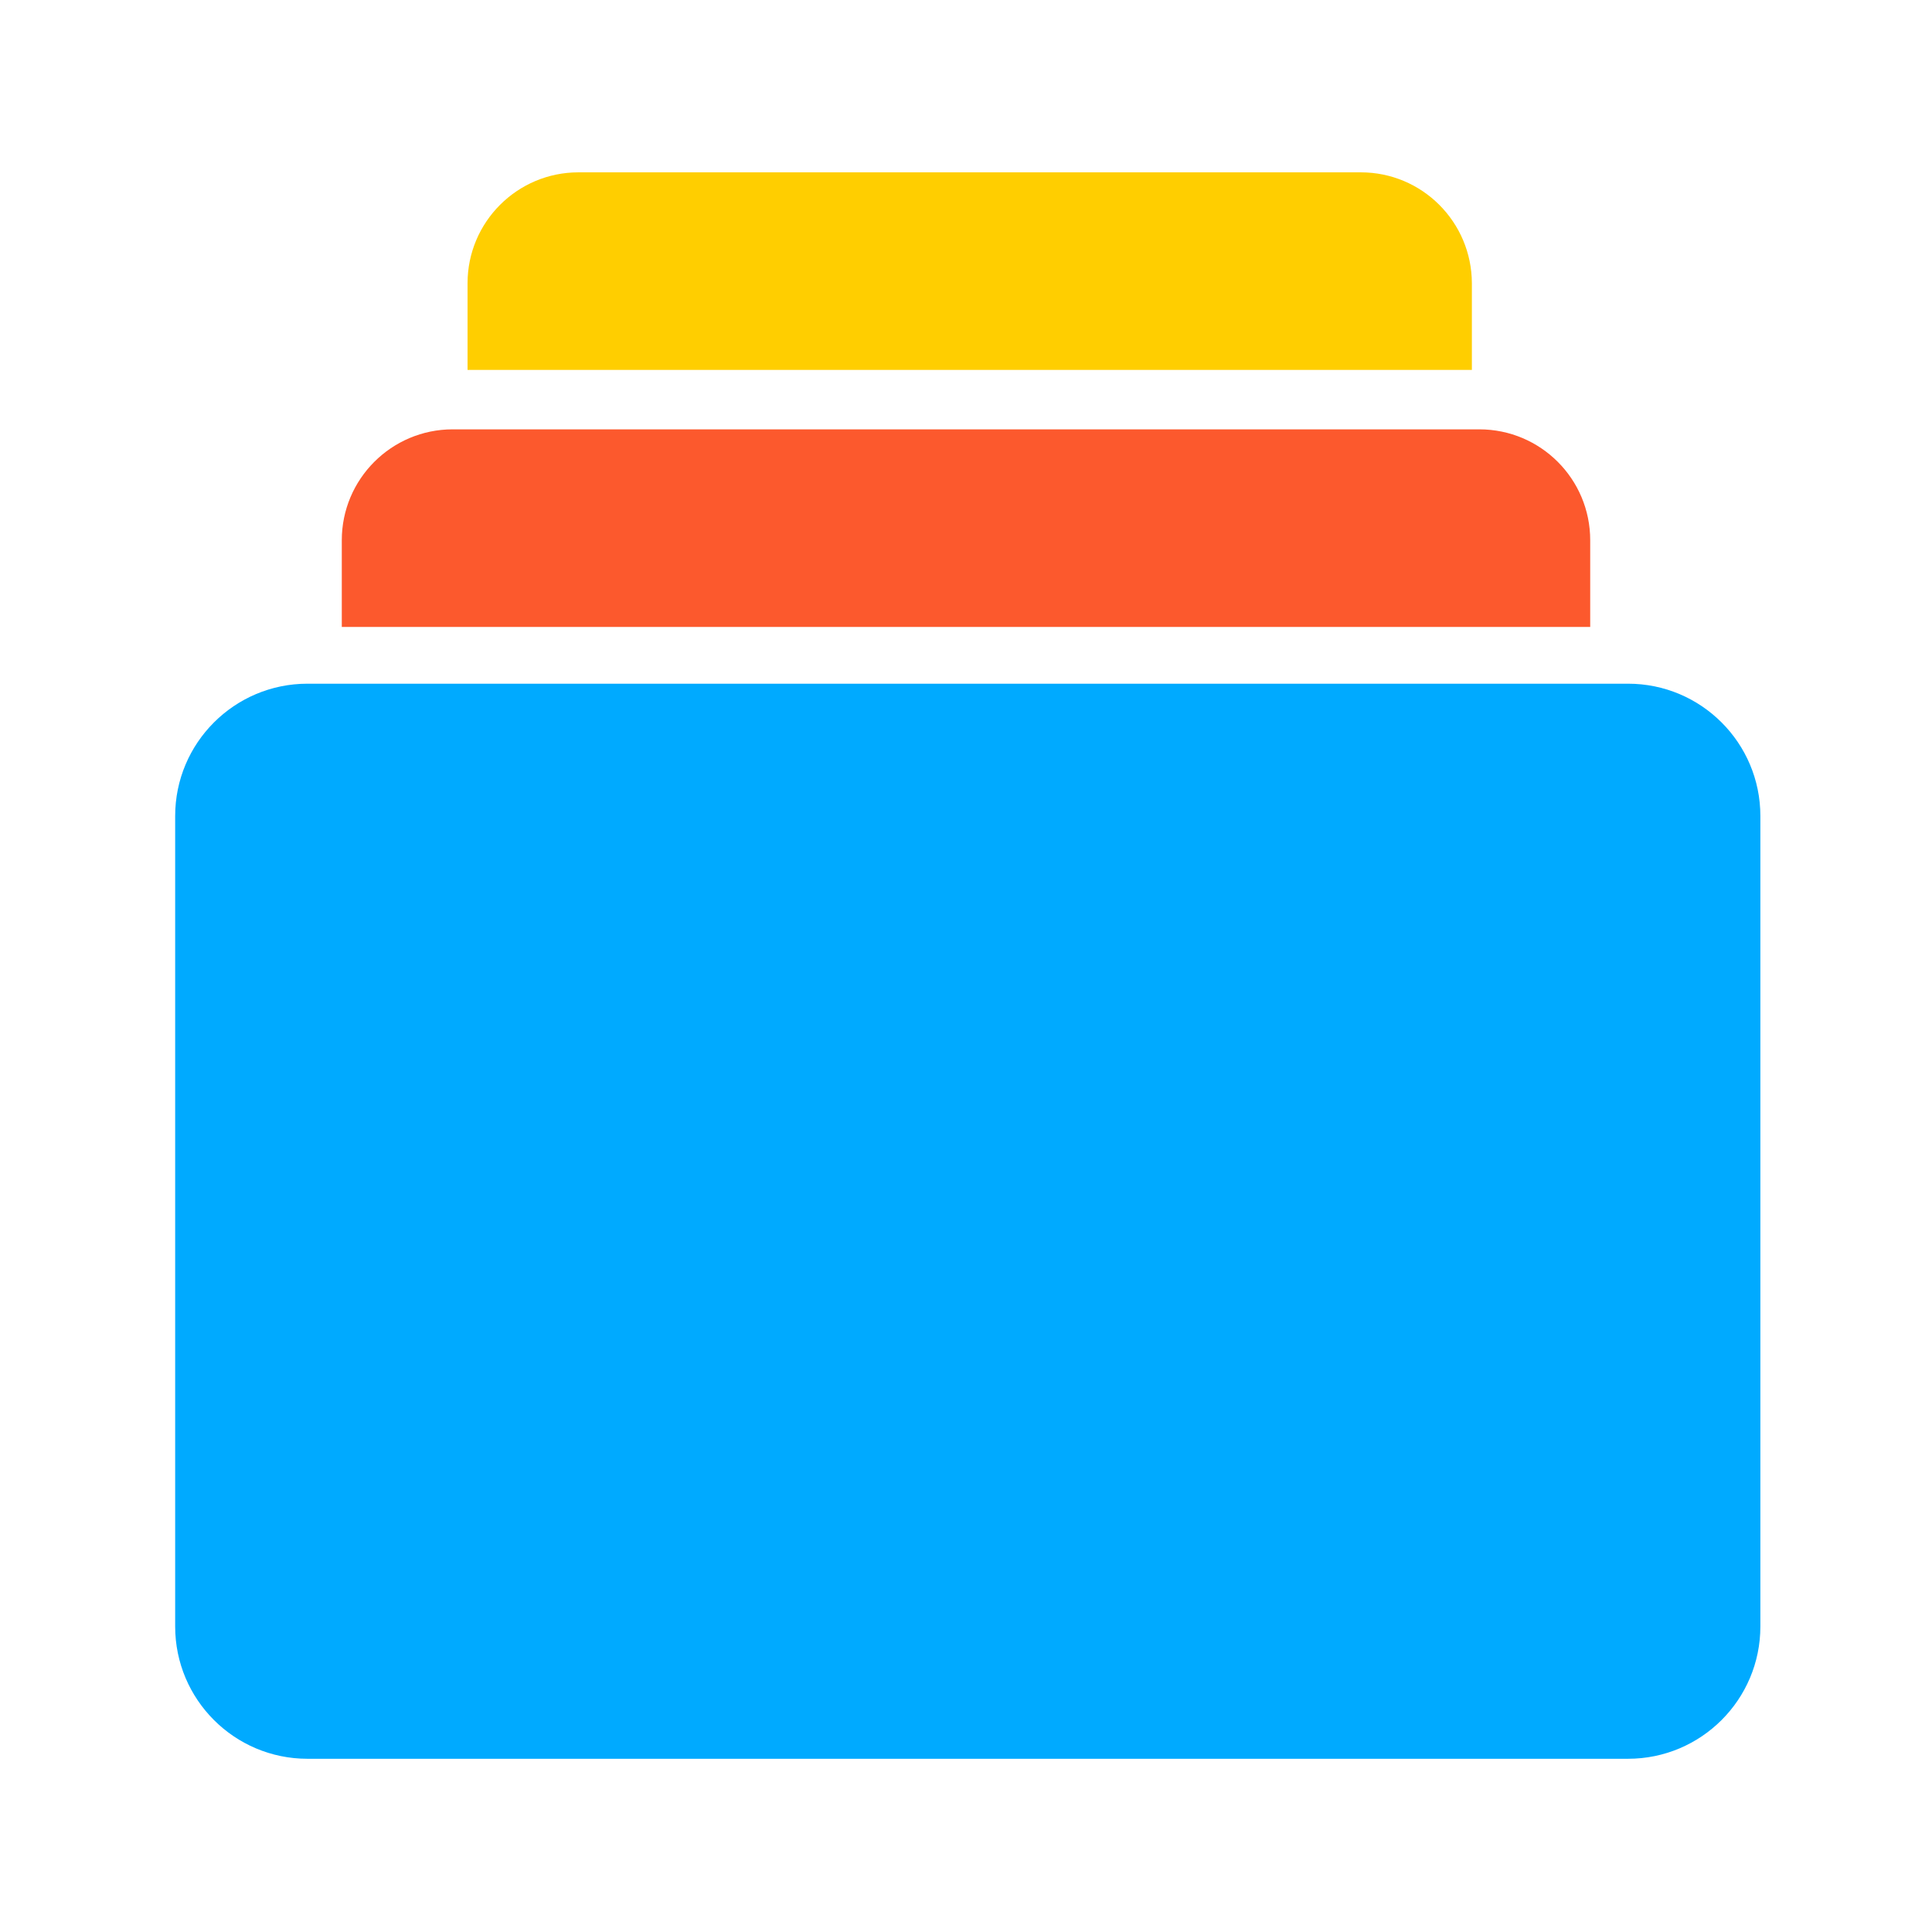
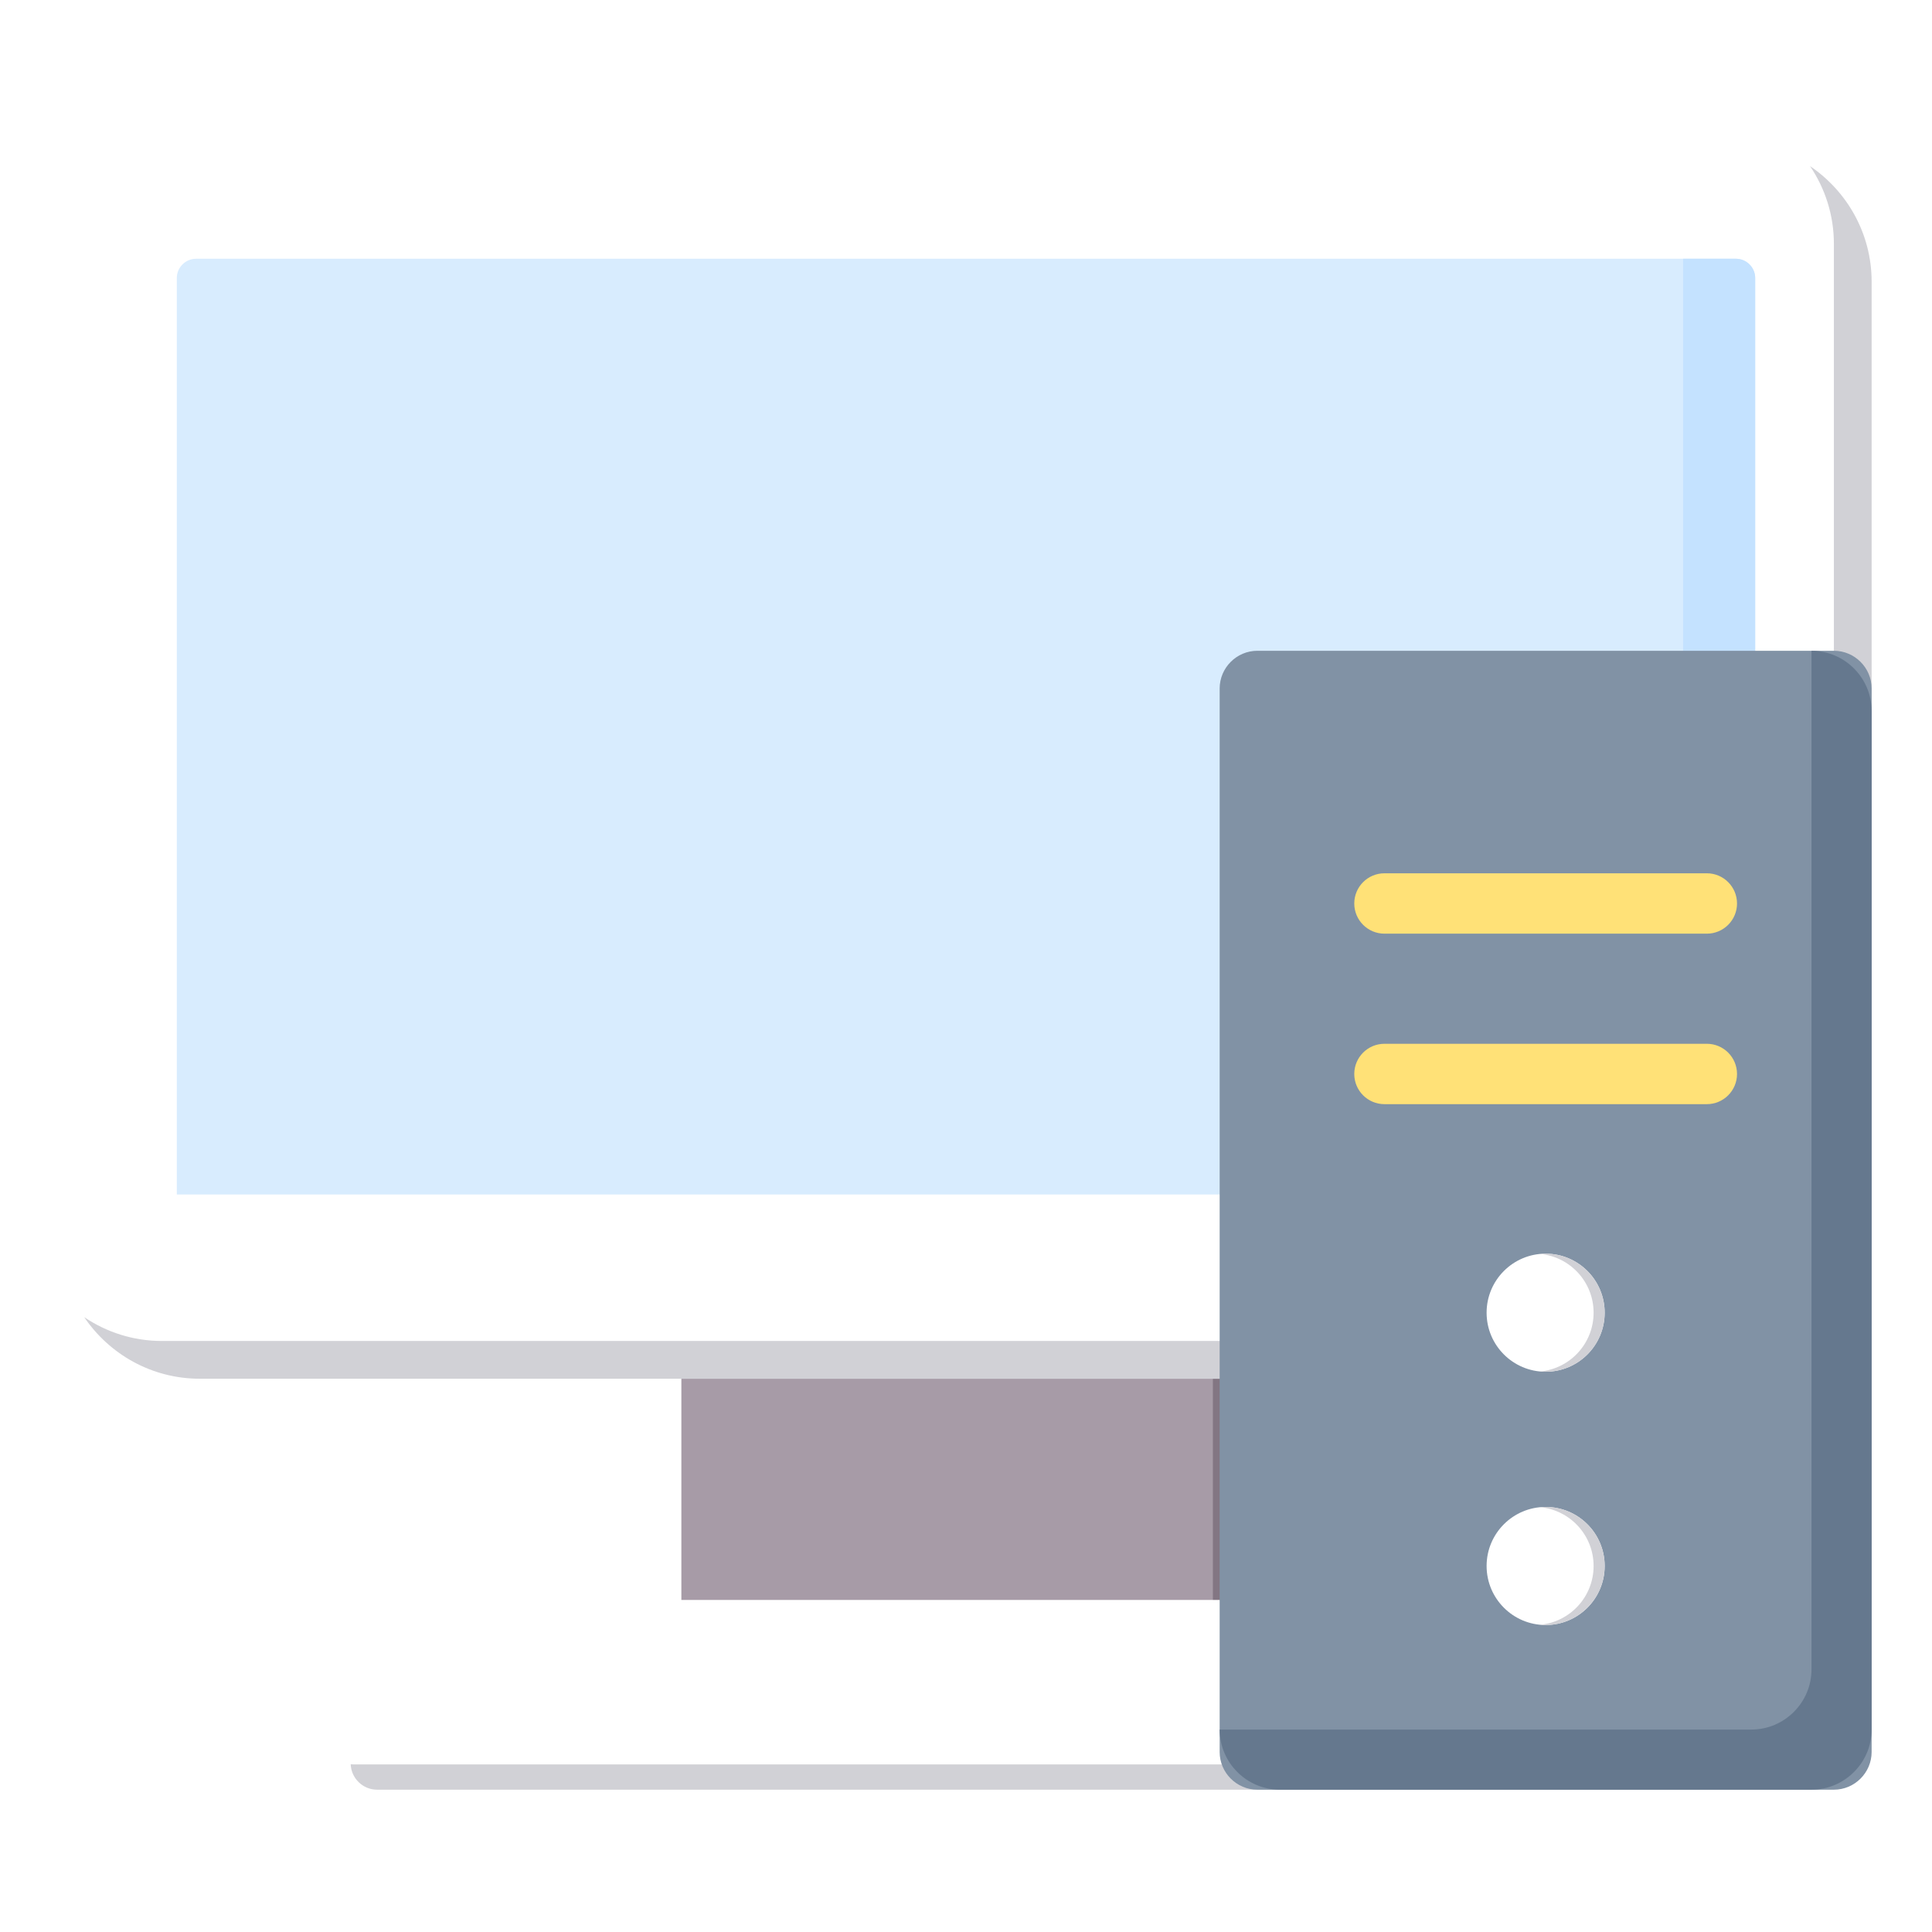
- <svg xmlns="http://www.w3.org/2000/svg" width="80px" height="80px" viewBox="0 0 1024 1024" class="icon" version="1.1">
-   <path d="M862.906 932.188H162.969c-38.719 0-70.125-31.406-70.125-70.125V432.5c0-38.719 31.406-70.125 70.125-70.125h699.938c38.719 0 70.125 31.406 70.125 70.125v429.562c0 38.719-31.406 70.125-70.125 70.125z" fill="#00AAFF" />
-   <path d="M784.062 227.562H239.938c-32.438 0-58.781 26.344-58.781 58.781v45.938h661.688v-45.938c0-32.531-26.344-58.781-58.781-58.781z" fill="#FC592D" />
-   <path d="M721.25 91.344H306.594c-32.438 0-58.781 26.344-58.781 58.781v45.938H780.125v-45.938c-0.094-32.438-26.344-58.781-58.875-58.781z" fill="#FFCE00" />
+ <svg xmlns="http://www.w3.org/2000/svg" id="Layer_1" enable-background="new 0 0 512 512" viewBox="0 0 512 512">
+   <g clip-rule="evenodd" fill-rule="evenodd">
+     <g>
+       <path d="m180.571 352.69h150.857v83.993h-150.857z" fill="#a79ba7" data-darkreader-inline-fill="" style="--darkreader-inline-fill: #4d5457;" />
+       <path d="m321.428 352.69h10v83.993h-10z" fill="#837683" data-darkreader-inline-fill="" style="--darkreader-inline-fill: #5e6669;" />
+       <path d="m99.935 474.286h312.13c3.855 0 7-3.144 7-7v-18.143c0-13.828-14.16-25.142-31.468-25.142h-263.194c-17.308 0-31.468 11.314-31.468 25.142v18.143c0 3.855 3.145 7 7 7z" fill="#eceff1" data-darkreader-inline-fill="" style="--darkreader-inline-fill: #212425; fill: rgb(255, 255, 255);" />
+       <path d="m99.935 474.286h312.13c3.855 0 7-3.144 7-7v-18.143c0-7.114-3.748-13.563-9.744-18.148 2.218 3.438 3.473 7.33 3.473 11.446v18.143c0 3.855-3.145 7-7 7h-312.131c-.244 0-.485-.013-.723-.037.139 3.735 3.227 6.739 6.995 6.739z" fill="#d1d1d6" data-darkreader-inline-fill="" style="--darkreader-inline-fill: #313537;" />
+       <path d="m52.9 37.714h406.199c20.295 0 36.9 16.605 36.9 36.901v253.858c0 20.295-16.606 36.901-36.9 36.901h-406.199c-20.295 0-36.9-16.605-36.9-36.901v-253.858c0-20.296 16.605-36.901 36.9-36.901z" fill="#eceff1" data-darkreader-inline-fill="" style="--darkreader-inline-fill: #212425; fill: rgb(255, 255, 255);" />
+       <path d="m479.683 44.031c9.825 6.648 16.317 17.895 16.317 30.584v253.858c0 20.295-16.606 36.901-36.9 36.901h-406.2c-12.689 0-23.935-6.491-30.583-16.317 5.89 3.984 12.977 6.316 20.583 6.316h406.199c20.295 0 36.901-16.605 36.901-36.9v-253.858c0-7.606-2.333-14.694-6.317-20.584z" fill="#d1d1d6" data-darkreader-inline-fill="" style="--darkreader-inline-fill: #313537;" />
+       <path d="m51.975 68.571h408.05c2.815 0 5.118 2.304 5.118 5.118v242.866h-418.286v-242.866c0-2.814 2.303-5.118 5.118-5.118z" fill="#d8ecfe" data-darkreader-inline-fill="" style="--darkreader-inline-fill: #232628;" />
+       <path d="m446.041 68.571h13.984c2.815 0 5.118 2.304 5.118 5.118v242.866h-19.102z" fill="#c4e2ff" data-darkreader-inline-fill="" style="--darkreader-inline-fill: #292c2e;" />
+     </g>
+     <g>
+       <path d="m486 172.462h-152.778c-5.5 0-10 4.5-10 10v281.824c0 5.5 4.5 10 10 10h152.778c5.5 0 10-4.5 10-10v-281.824c0-5.5-4.5-10-10-10z" fill="#8192a5" data-darkreader-inline-fill="" style="--darkreader-inline-fill: #4b5969;" />
+       <path d="m480.067 172.464-.001 269.955c0 8.763-7.169 15.932-15.932 15.932h-140.91v.001c0 8.763 7.169 15.932 15.932 15.932h140.911c8.763 0 15.932-7.169 15.932-15.932v-269.956c0-8.763-7.169-15.932-15.932-15.932z" fill="#65788e" data-darkreader-inline-fill="" style="--darkreader-inline-fill: #516072;" />
+       <circle cx="409.611" cy="415.001" fill="#eceff1" r="15.645" data-darkreader-inline-fill="" style="--darkreader-inline-fill: #dedbd6; fill: rgb(255, 255, 255);" />
+       <path d="m409.611 399.356c8.64 0 15.645 7.004 15.645 15.645s-7.004 15.645-15.645 15.645c-.495 0-.984-.024-1.467-.069 7.952-.74 14.178-7.43 14.178-15.576s-6.226-14.836-14.178-15.576c.483-.045.972-.069 1.467-.069z" fill="#d1d1d6" data-darkreader-inline-fill="" style="--darkreader-inline-fill: #cdc8c2;" />
+       <circle cx="409.611" cy="347.883" fill="#eceff1" r="15.645" data-darkreader-inline-fill="" style="--darkreader-inline-fill: #dedbd6; fill: rgb(255, 255, 255);" />
+       <path d="m409.611 332.238c8.64 0 15.645 7.004 15.645 15.645s-7.004 15.645-15.645 15.645c-.495 0-.984-.024-1.467-.069 7.952-.74 14.178-7.43 14.178-15.576s-6.226-14.837-14.178-15.576c.483-.045.972-.069 1.467-.069z" fill="#d1d1d6" data-darkreader-inline-fill="" style="--darkreader-inline-fill: #cdc8c2;" />
+       <path d="m452.329 231.432c4.418 0 8 3.582 8 8s-3.582 8-8 8h-85.435c-4.418 0-8-3.582-8-8s3.582-8 8-8zm0 45.182c4.418 0 8 3.582 8 8s-3.582 8-8 8h-85.435c-4.418 0-8-3.582-8-8s3.582-8 8-8z" fill="#ffe177" data-darkreader-inline-fill="" style="--darkreader-inline-fill: #634e00;" />
+     </g>
+   </g>
</svg>
